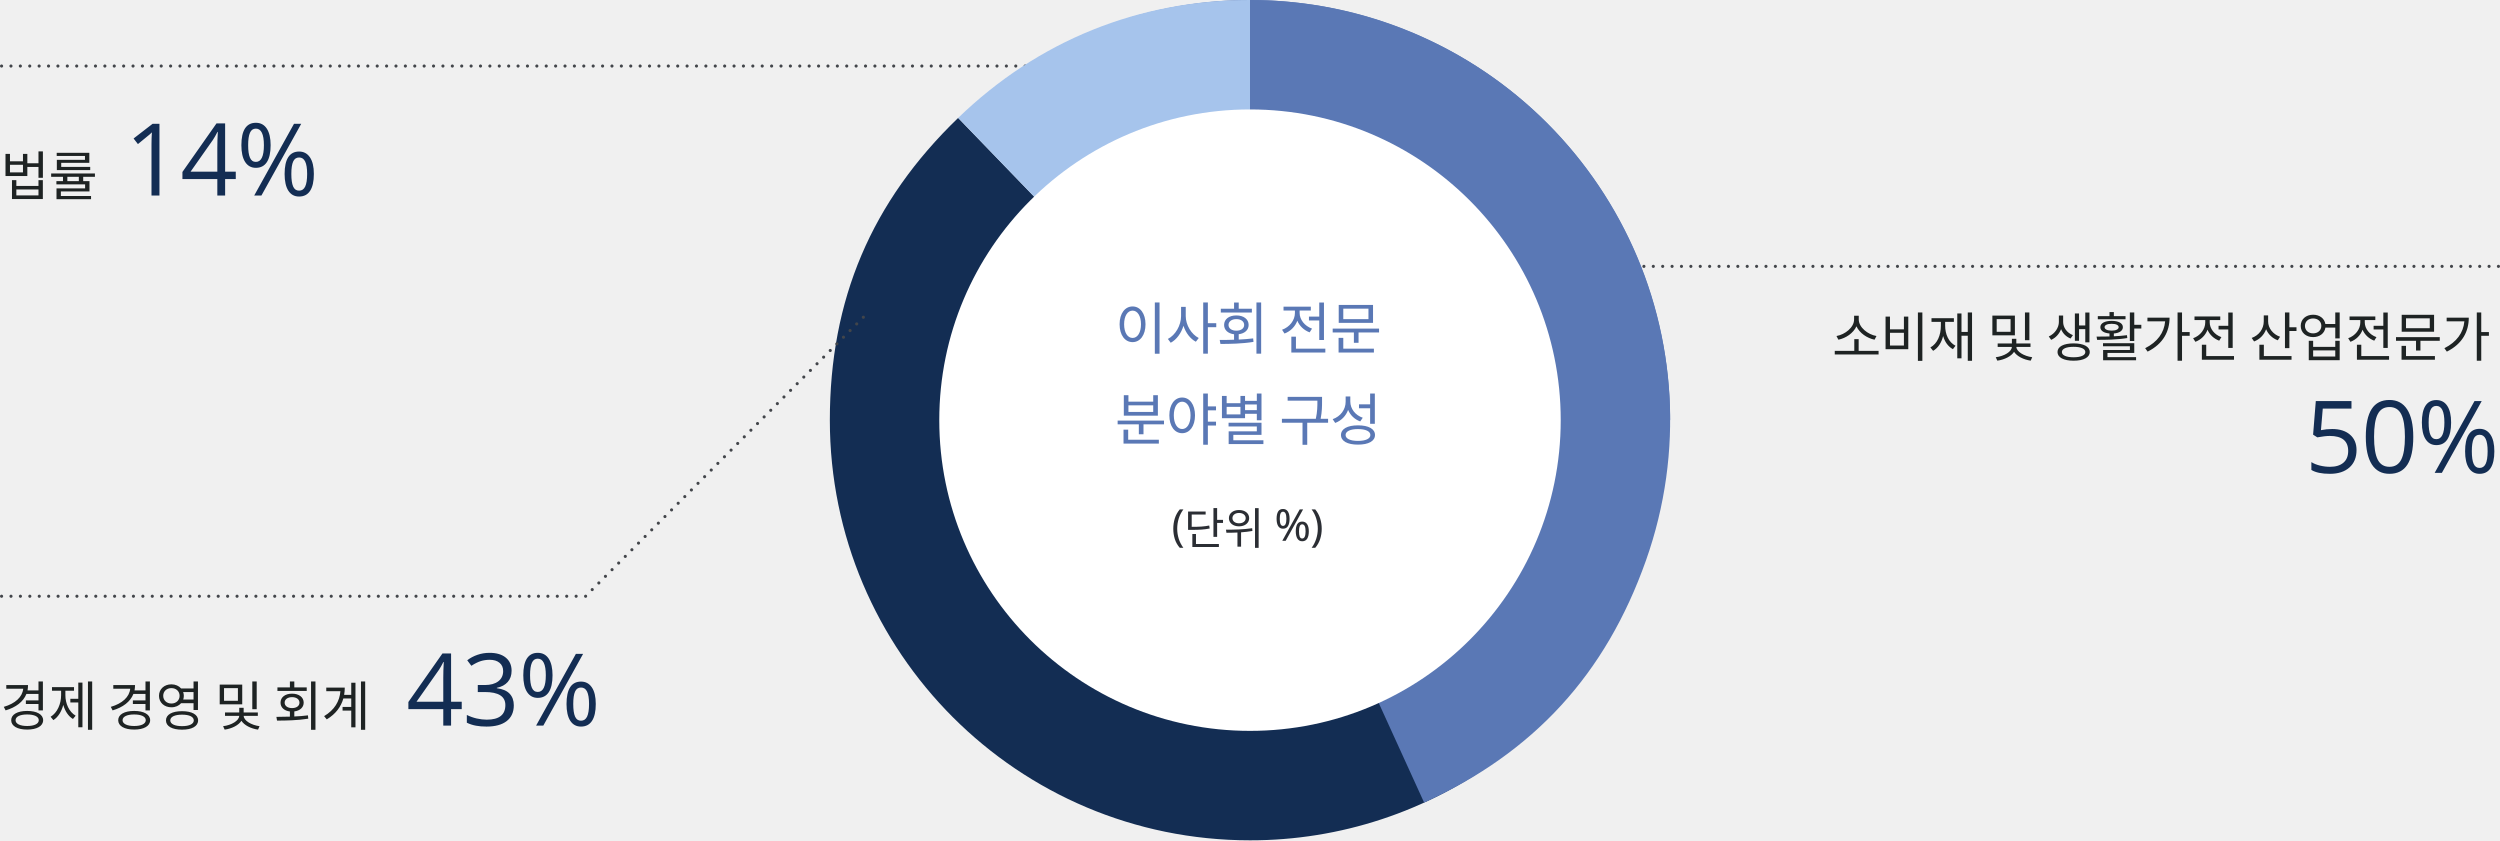
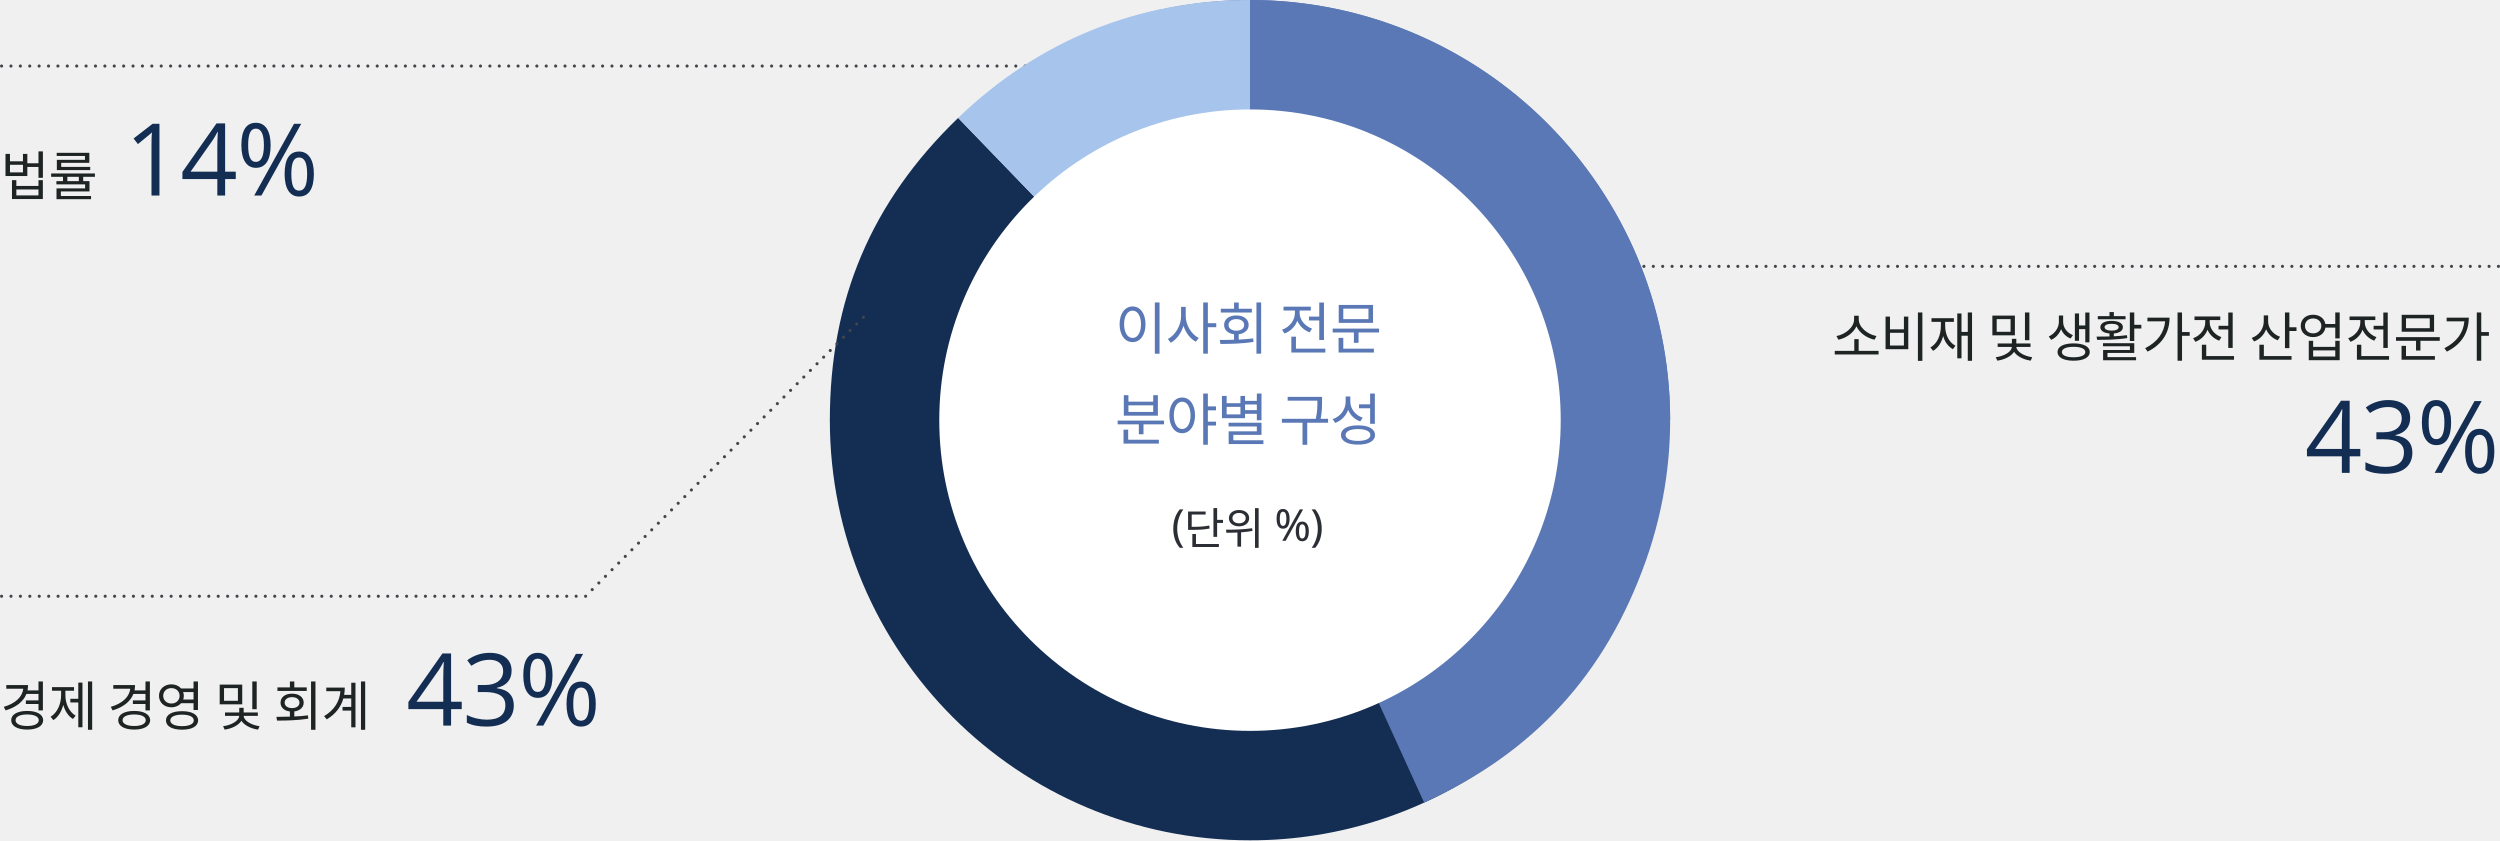
<svg xmlns="http://www.w3.org/2000/svg" id="구성_요소_47_1" data-name="구성 요소 47 – 1" width="796" height="267.557" viewBox="0 0 796 267.557">
  <defs>
    <style>
      .cls-1, .cls-5, .cls-6, .cls-7, .cls-8 {
        fill: none;
      }

      .cls-2 {
        clip-path: url(#clip-path);
      }

      .cls-12, .cls-3 {
        fill: #132d53;
      }

      .cls-14, .cls-15, .cls-4 {
        fill: #5a78b5;
      }

      .cls-5, .cls-6, .cls-7, .cls-8 {
        stroke: #42454a;
        stroke-linecap: round;
        stroke-linejoin: round;
      }

      .cls-5 {
        stroke-dasharray: 0 2.99;
      }

      .cls-7 {
        stroke-dasharray: 0 2.999;
      }

      .cls-8 {
        stroke-dasharray: 0 2.984;
      }

      .cls-9 {
        fill: #a6c4ec;
      }

      .cls-10 {
        fill: #fff;
      }

      .cls-11, .cls-13 {
        fill: #1e2323;
        font-size: 17px;
      }

      .cls-11, .cls-13, .cls-14, .cls-15 {
        font-family: NotoSansKR-Medium, Noto Sans KR;
        font-weight: 500;
      }

      .cls-11, .cls-14 {
        letter-spacing: -0.02em;
      }

      .cls-12 {
        font-size: 32px;
        font-family: OpenSans, Open Sans;
      }

      .cls-12, .cls-16 {
        letter-spacing: -0.015em;
      }

      .cls-14, .cls-15 {
        font-size: 18px;
      }

      .cls-16 {
        fill: #2b2e34;
        font-size: 14px;
        font-family: NotoSansKR-Light, Noto Sans KR;
        font-weight: 300;
      }
    </style>
    <clipPath id="clip-path">
      <path id="패스_496" data-name="패스 496" class="cls-1" d="M0,0H796V-267.557H0Z" />
    </clipPath>
  </defs>
  <g id="그룹_143" data-name="그룹 143" class="cls-2" transform="translate(0 267.557)">
    <g id="그룹_141" data-name="그룹 141" transform="translate(394.535 -137.367)">
      <path id="패스_494" data-name="패스 494" class="cls-3" d="M0,0-89.466-92.644C-117.1-65.956-130.314-34.831-130.314,3.588A133.779,133.779,0,0,0,3.465,137.367a133.174,133.174,0,0,0,79.664-26.308Z" />
    </g>
    <g id="그룹_142" data-name="그룹 142" transform="translate(400.032 -129.208)">
      <path id="패스_495" data-name="패스 495" class="cls-4" d="M0,0,53.409,117.194c34.96-15.932,57.8-40.861,70.628-77.077A133.778,133.778,0,0,0,42.588-130.644a133.171,133.171,0,0,0-83.876-1.794Z" />
    </g>
  </g>
  <g id="그룹_144" data-name="그룹 144" transform="translate(3.49 21.026)">
    <path id="패스_497" data-name="패스 497" class="cls-5" d="M0,0H336.365" />
  </g>
  <g id="그룹_148" data-name="그룹 148" class="cls-2" transform="translate(0 267.557)">
    <g id="그룹_145" data-name="그룹 145" transform="translate(0.5 -246.531)">
      <path id="패스_498" data-name="패스 498" class="cls-6" d="M0,0H0M340.85,0h0" />
    </g>
    <g id="그룹_146" data-name="그룹 146" transform="translate(457.64 -182.75)">
      <path id="패스_499" data-name="패스 499" class="cls-5" d="M0,0H336.365" />
    </g>
    <g id="그룹_147" data-name="그룹 147" transform="translate(454.651 -182.75)">
      <path id="패스_500" data-name="패스 500" class="cls-6" d="M0,0H0M340.85,0h0" />
    </g>
  </g>
  <g id="그룹_149" data-name="그룹 149" transform="translate(3.5 189.842)">
    <path id="패스_502" data-name="패스 502" class="cls-7" d="M0,0H181.459" />
  </g>
  <g id="그룹_150" data-name="그룹 150" transform="translate(188.564 187.729)">
    <path id="패스_503" data-name="패스 503" class="cls-8" d="M0,0,85.268-85.658" />
  </g>
  <g id="그룹_155" data-name="그룹 155" class="cls-2" transform="translate(0 267.557)">
    <g id="그룹_151" data-name="그룹 151" transform="translate(0.5 -77.715)">
      <path id="패스_504" data-name="패스 504" class="cls-6" d="M0,0H0M185.958,0h0m88.427-88.83h0" />
    </g>
    <g id="그룹_152" data-name="그룹 152" transform="translate(398 -133.779)">
      <path id="패스_505" data-name="패스 505" class="cls-4" d="M0,0V-133.779A133.779,133.779,0,0,1,133.779,0Z" />
    </g>
    <g id="그룹_153" data-name="그룹 153" transform="translate(398 -133.779)">
      <path id="패스_506" data-name="패스 506" class="cls-9" d="M0,0-92.931-96.232C-67.42-120.868-35.464-133.779,0-133.779Z" />
    </g>
    <g id="그룹_154" data-name="그룹 154" transform="translate(398 -34.846)">
      <path id="패스_507" data-name="패스 507" class="cls-10" d="M0,0A98.933,98.933,0,0,0,98.934-98.934,98.933,98.933,0,0,0,0-197.867,98.933,98.933,0,0,0-98.934-98.934,98.933,98.933,0,0,0,0,0" />
    </g>
    <text id="법률_" data-name="법률  " class="cls-11" transform="translate(0.158 -205.291)">
      <tspan x="0" y="0" xml:space="preserve">법률  </tspan>
    </text>
  </g>
  <text id="_14_" data-name="14%" class="cls-12" transform="translate(39.598 62.266)">
    <tspan x="0" y="0">14%</tspan>
  </text>
  <g id="그룹_156" data-name="그룹 156" class="cls-2" transform="translate(0 267.557)">
    <g id="그룹">
      <text id="소비재_및_생활가전_산업전문가" data-name="소비재 및 생활가전 산업전문가" class="cls-11" transform="translate(583.343 -154.005)">
        <tspan x="0" y="0">소비재 및 생활가전 산업전문가</tspan>
      </text>
      <text id="_" data-name=" " class="cls-13" transform="translate(795.843 -154.005)">
        <tspan x="0" y="0"> </tspan>
      </text>
    </g>
-     <text id="_50_" data-name="50%" class="cls-12" transform="translate(733.865 -117.005)">
-       <tspan x="0" y="0">50%</tspan>
+     <text id="_43_" data-name="43%" class="cls-12" transform="translate(733.865 -117.005)">
+       <tspan x="0" y="0">43%</tspan>
    </text>
    <text id="경제_경영_및_회계_" data-name="경제 경영 및 회계  " class="cls-11" transform="translate(0.158 -36.524)">
      <tspan x="0" y="0" xml:space="preserve">경제 경영 및 회계  </tspan>
    </text>
  </g>
-   <text id="_43_" data-name="43%" class="cls-12" transform="translate(129.357 231.033)">
+   <text id="_43_2" data-name="43%" class="cls-12" transform="translate(129.357 231.033)">
    <tspan x="0" y="0">43%</tspan>
  </text>
  <g id="그룹-2" data-name="그룹" transform="translate(0 267.557)">
    <text id="이사회_전문" data-name="이사회 전문" class="cls-14" transform="translate(354.98 -156.359)">
      <tspan x="0" y="0">이사회 전문</tspan>
    </text>
    <text id="_2" data-name=" " class="cls-14" transform="translate(441.02 -156.359)">
      <tspan x="0" y="0"> </tspan>
    </text>
    <text id="_3" data-name=" " class="cls-15" transform="translate(445.34 -156.359)">
      <tspan x="0" y="0"> </tspan>
    </text>
    <text id="분야별_구성" data-name="분야별 구성" class="cls-14" transform="translate(354.98 -127.361)">
      <tspan x="0" y="0">분야별 구성</tspan>
    </text>
  </g>
  <text id="_단위_" data-name="(단위 %)" class="cls-16" transform="translate(373.01 172.198)">
    <tspan x="0" y="0">(단위 %)</tspan>
  </text>
</svg>
